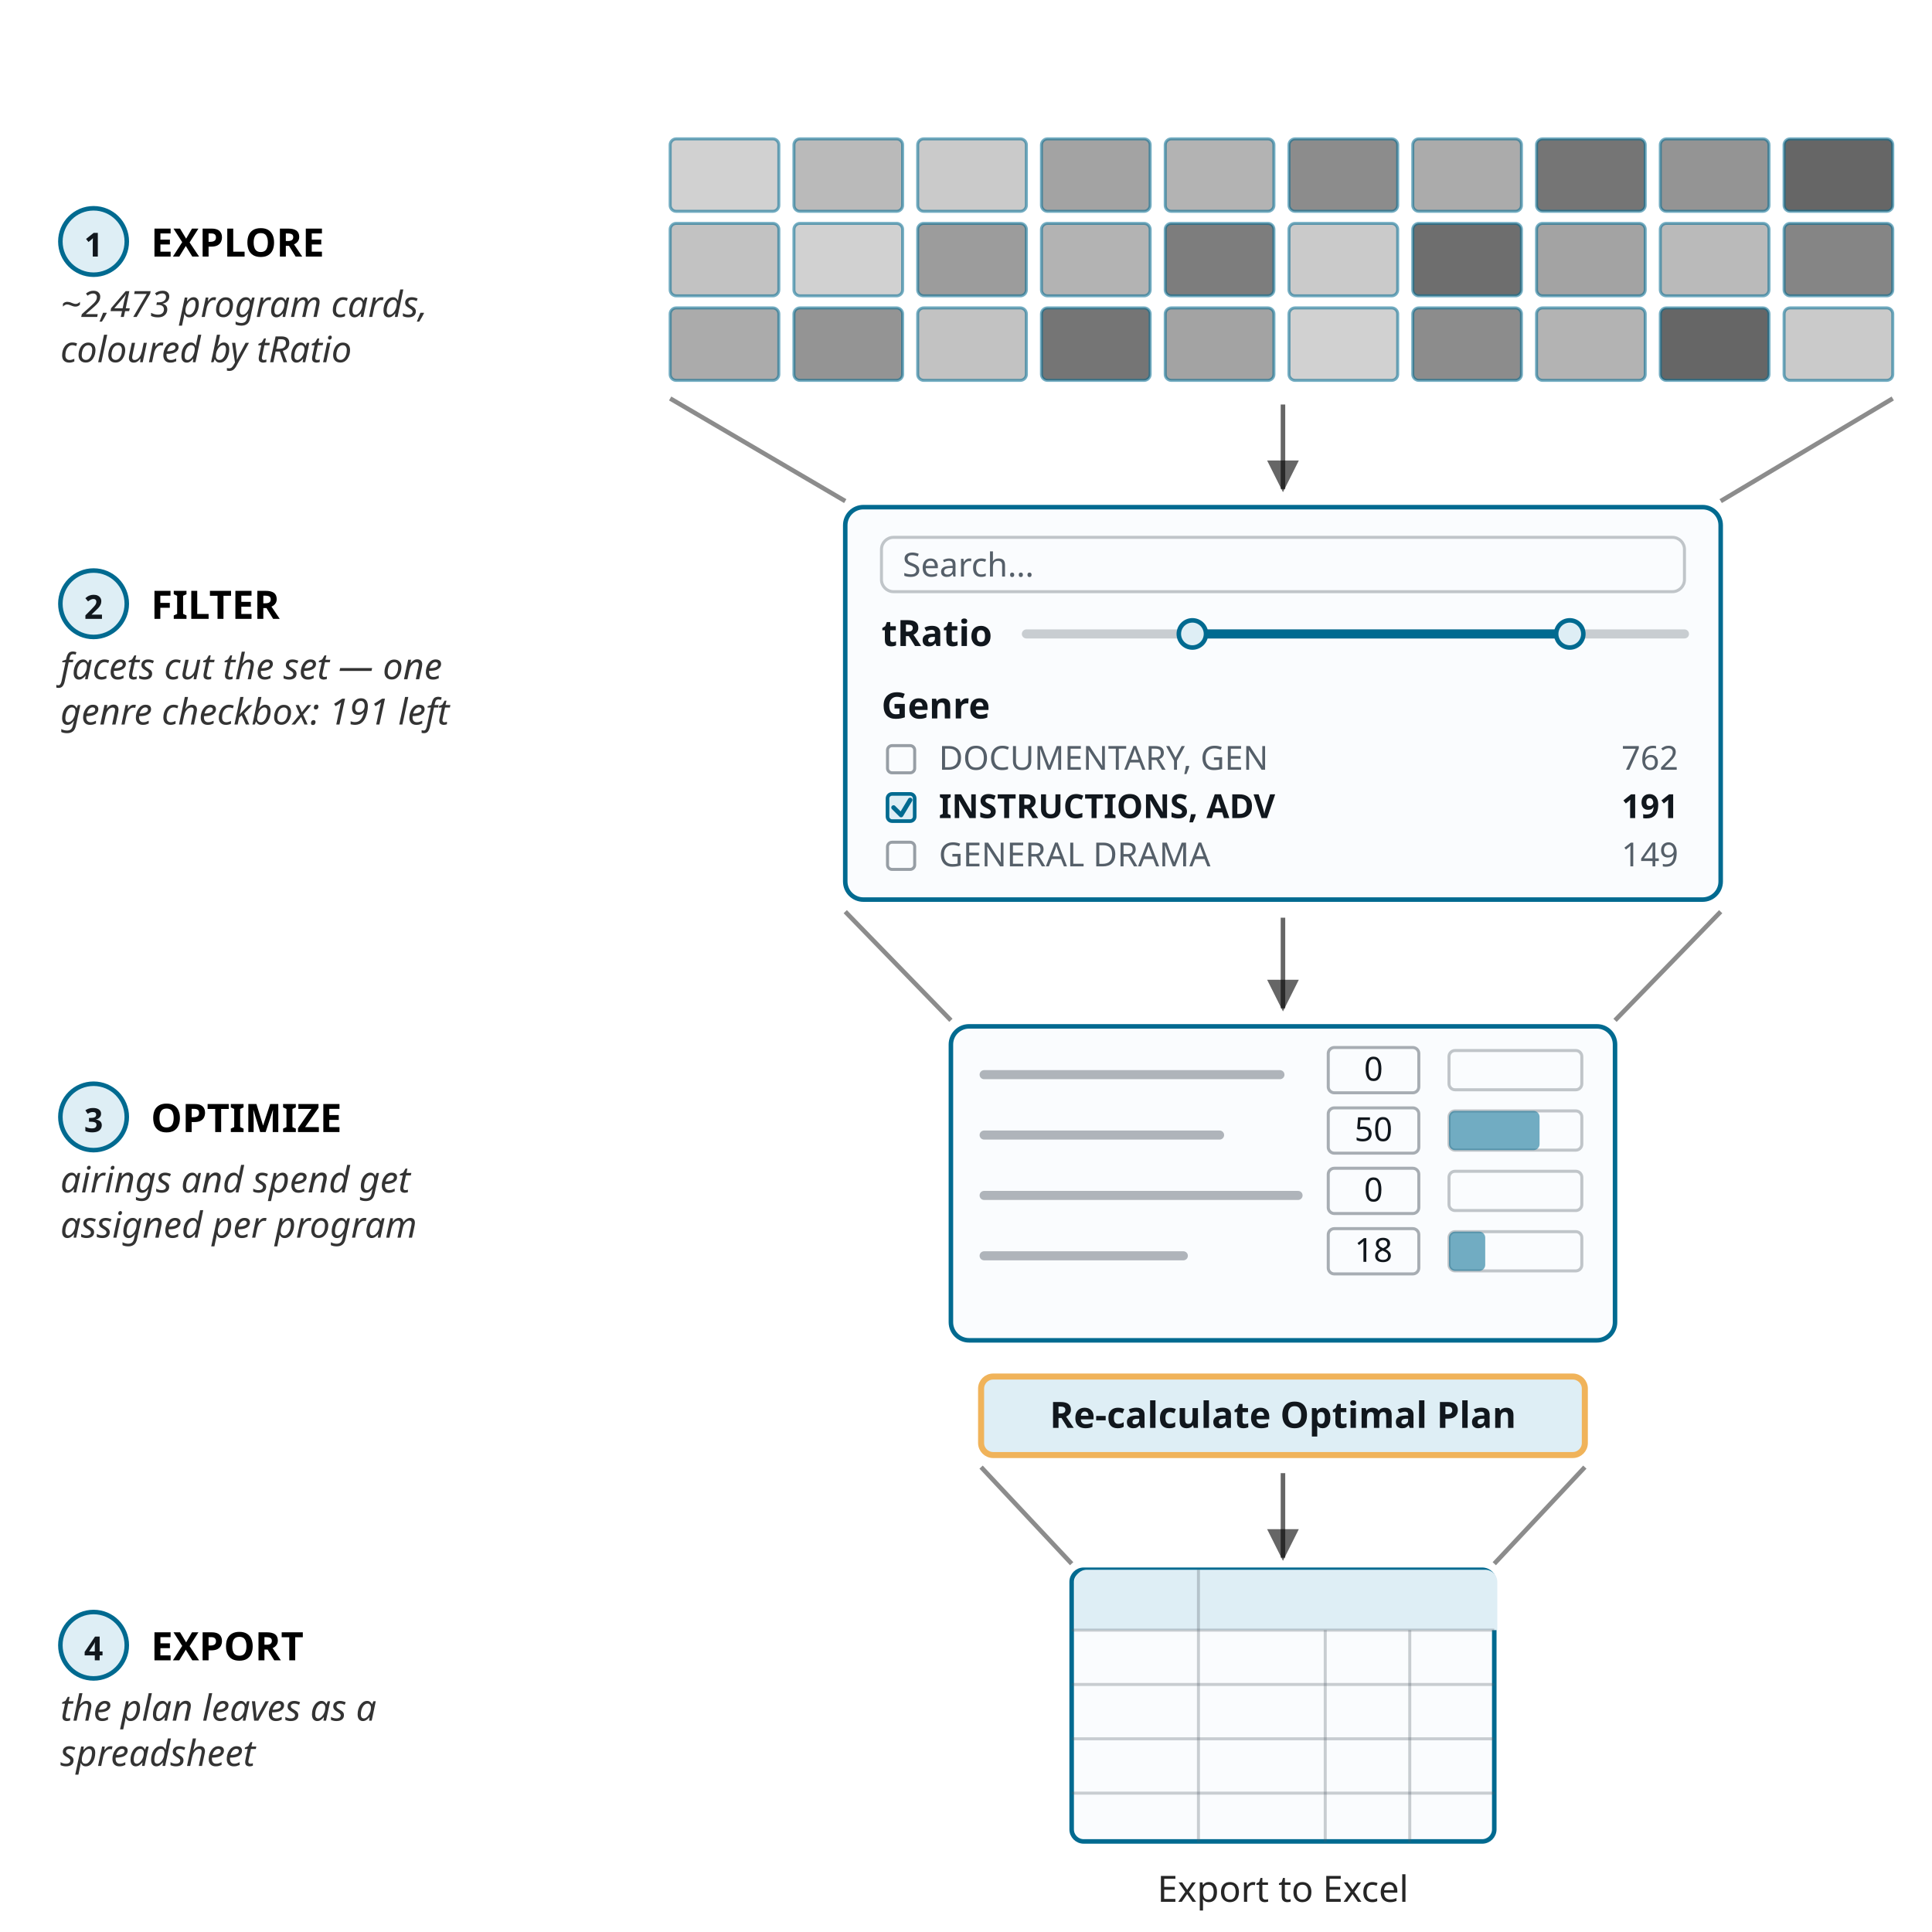
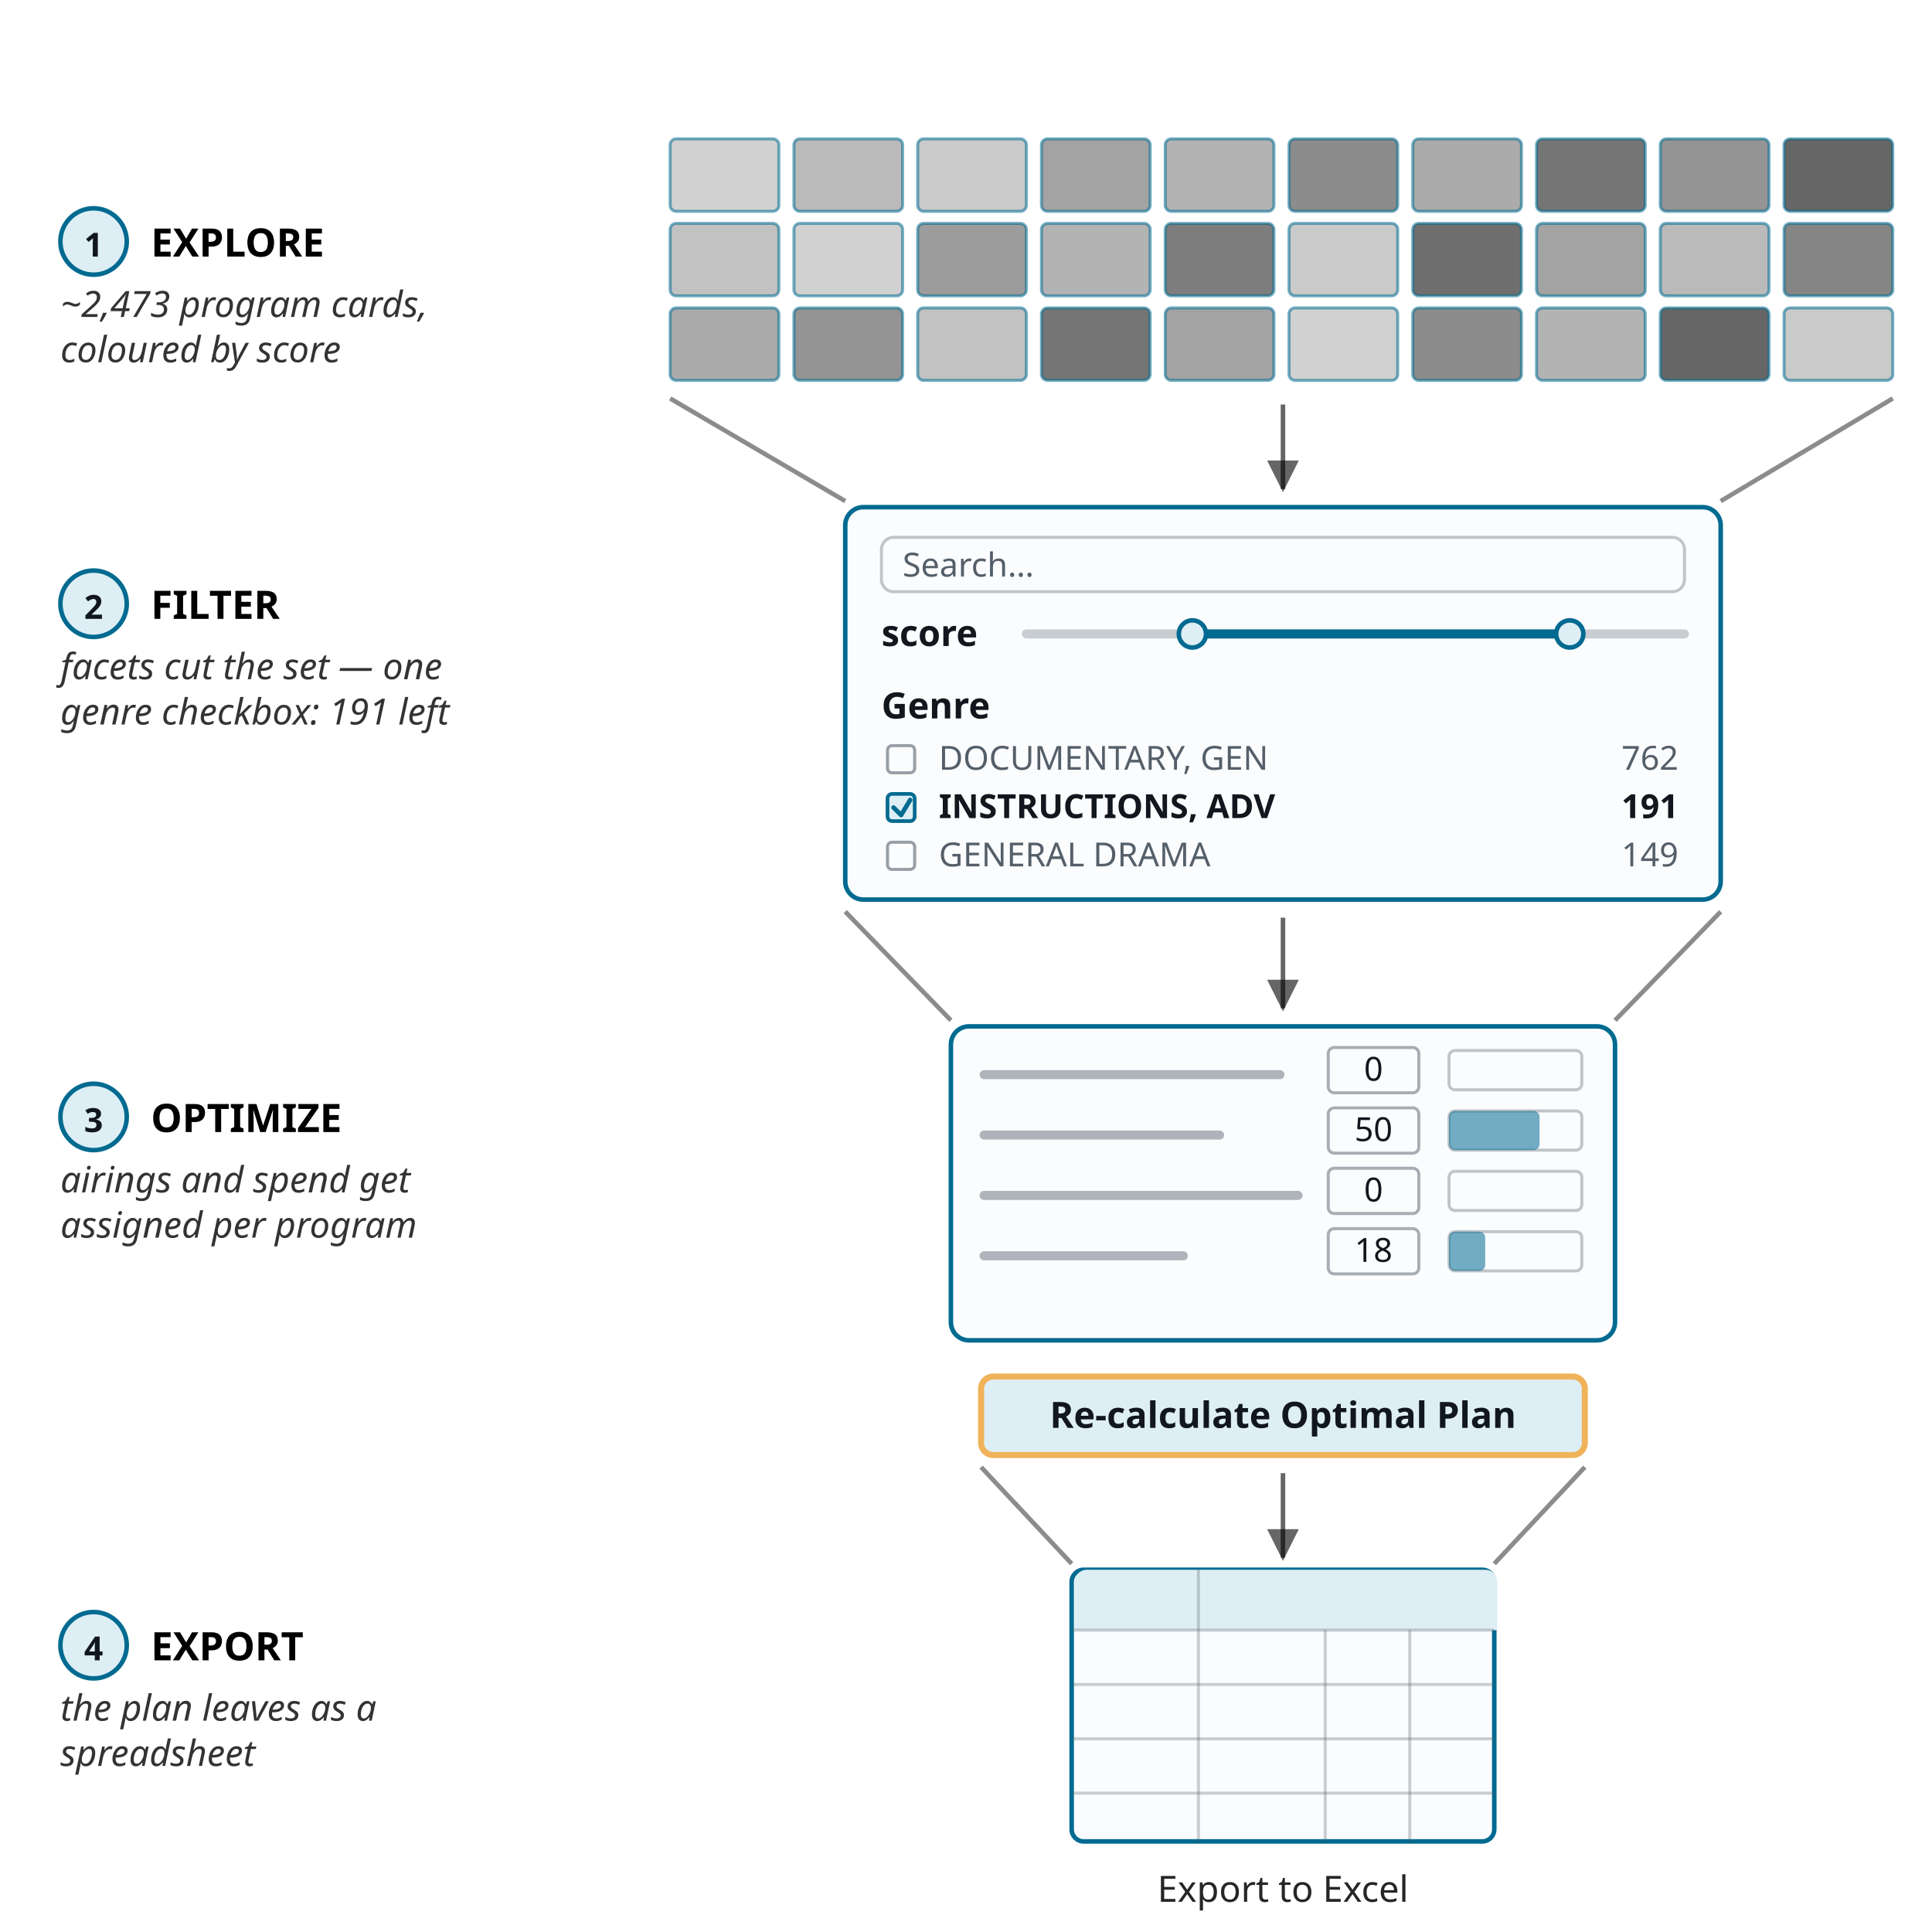
<svg xmlns="http://www.w3.org/2000/svg" width="640" height="640" viewBox="0 0 640 640" font-family="system-ui, sans-serif" font-size="13">
  <defs>
    <marker id="apv-fg" viewBox="0 0 10 10" refX="9" refY="5" markerWidth="7" markerHeight="7" orient="auto">
      <path d="M0 0 L10 5 L0 10 z" fill="currentColor" fill-opacity="0.6" />
    </marker>
  </defs>
  <circle cx="31" cy="80" r="11" fill="#deeef5" stroke="#006a90" stroke-width="1.5" />
  <text x="31" y="85" fill="#11171d" text-anchor="middle" font-size="11" font-weight="600">1</text>
  <text x="50" y="85" fill="currentColor" font-weight="600">EXPLORE</text>
  <text x="20" y="105" fill="currentColor" fill-opacity="0.8" font-size="12" font-style="italic">~2,473 program cards,</text>
-   <text x="20" y="120" fill="currentColor" fill-opacity="0.8" font-size="12" font-style="italic">coloured by tRatio</text>
+   <text x="20" y="120" fill="currentColor" fill-opacity="0.8" font-size="12" font-style="italic">coloured by score</text>
  <g stroke="#006a90" stroke-opacity="0.55" stroke-width="1" fill="currentColor">
    <rect x="222" y="46" width="36" height="24" rx="2" fill-opacity="0.18" />
    <rect x="263" y="46" width="36" height="24" rx="2" fill-opacity="0.27" />
    <rect x="304" y="46" width="36" height="24" rx="2" fill-opacity="0.21" />
    <rect x="345" y="46" width="36" height="24" rx="2" fill-opacity="0.36" />
    <rect x="386" y="46" width="36" height="24" rx="2" fill-opacity="0.30" />
    <rect x="427" y="46" width="36" height="24" rx="2" fill-opacity="0.45" />
    <rect x="468" y="46" width="36" height="24" rx="2" fill-opacity="0.33" />
    <rect x="509" y="46" width="36" height="24" rx="2" fill-opacity="0.54" />
    <rect x="550" y="46" width="36" height="24" rx="2" fill-opacity="0.42" />
    <rect x="591" y="46" width="36" height="24" rx="2" fill-opacity="0.60" />
    <rect x="222" y="74" width="36" height="24" rx="2" fill-opacity="0.24" />
    <rect x="263" y="74" width="36" height="24" rx="2" fill-opacity="0.18" />
    <rect x="304" y="74" width="36" height="24" rx="2" fill-opacity="0.39" />
    <rect x="345" y="74" width="36" height="24" rx="2" fill-opacity="0.30" />
    <rect x="386" y="74" width="36" height="24" rx="2" fill-opacity="0.51" />
    <rect x="427" y="74" width="36" height="24" rx="2" fill-opacity="0.21" />
    <rect x="468" y="74" width="36" height="24" rx="2" fill-opacity="0.57" />
    <rect x="509" y="74" width="36" height="24" rx="2" fill-opacity="0.36" />
    <rect x="550" y="74" width="36" height="24" rx="2" fill-opacity="0.27" />
    <rect x="591" y="74" width="36" height="24" rx="2" fill-opacity="0.48" />
    <rect x="222" y="102" width="36" height="24" rx="2" fill-opacity="0.33" />
    <rect x="263" y="102" width="36" height="24" rx="2" fill-opacity="0.42" />
    <rect x="304" y="102" width="36" height="24" rx="2" fill-opacity="0.24" />
    <rect x="345" y="102" width="36" height="24" rx="2" fill-opacity="0.54" />
    <rect x="386" y="102" width="36" height="24" rx="2" fill-opacity="0.36" />
    <rect x="427" y="102" width="36" height="24" rx="2" fill-opacity="0.18" />
    <rect x="468" y="102" width="36" height="24" rx="2" fill-opacity="0.45" />
    <rect x="509" y="102" width="36" height="24" rx="2" fill-opacity="0.30" />
    <rect x="550" y="102" width="36" height="24" rx="2" fill-opacity="0.60" />
    <rect x="591" y="102" width="36" height="24" rx="2" fill-opacity="0.21" />
  </g>
  <line x1="222" y1="132" x2="280" y2="166" stroke="currentColor" stroke-opacity="0.45" stroke-width="1.5" />
  <line x1="627" y1="132" x2="570" y2="166" stroke="currentColor" stroke-opacity="0.45" stroke-width="1.5" />
  <path d="M425 134 L425 162" fill="none" stroke="currentColor" stroke-opacity="0.6" stroke-width="1.5" marker-end="url(#apv-fg)" />
  <circle cx="31" cy="200" r="11" fill="#deeef5" stroke="#006a90" stroke-width="1.5" />
  <text x="31" y="205" fill="#11171d" text-anchor="middle" font-size="11" font-weight="600">2</text>
  <text x="50" y="205" fill="currentColor" font-weight="600">FILTER</text>
  <text x="20" y="225" fill="currentColor" fill-opacity="0.8" font-size="12" font-style="italic">facets cut the set — one</text>
  <text x="20" y="240" fill="currentColor" fill-opacity="0.8" font-size="12" font-style="italic">genre checkbox: 191 left</text>
  <rect x="280" y="168" width="290" height="130" rx="6" fill="#fafcfe" stroke="#006a90" stroke-width="1.5" />
  <rect x="292" y="178" width="266" height="18" rx="4" fill="none" stroke="#555f69" stroke-opacity="0.35" />
  <text x="299" y="191" fill="#555f69" font-size="11">Search…</text>
-   <text x="292" y="214" fill="#11171d" font-size="12" font-weight="600">tRatio</text>
+   <text x="292" y="214" fill="#11171d" font-size="12" font-weight="600">score</text>
  <line x1="340" y1="210" x2="558" y2="210" stroke="#555f69" stroke-opacity="0.3" stroke-width="3" stroke-linecap="round" />
  <line x1="395" y1="210" x2="520" y2="210" stroke="#006a90" stroke-width="3" stroke-linecap="round" />
  <circle cx="395" cy="210" r="4.5" fill="#deeef5" stroke="#006a90" stroke-width="1.5" />
  <circle cx="520" cy="210" r="4.5" fill="#deeef5" stroke="#006a90" stroke-width="1.5" />
  <text x="292" y="238" fill="#11171d" font-size="12" font-weight="600">Genre</text>
  <rect x="294" y="247" width="9" height="9" rx="1.5" fill="none" stroke="#555f69" stroke-opacity="0.6" />
  <text x="311" y="255" fill="#555f69" font-size="11">DOCUMENTARY, GEN</text>
  <text x="556" y="255" fill="#555f69" font-size="11" text-anchor="end">762</text>
  <rect x="294" y="263" width="9" height="9" rx="1.5" fill="#deeef5" stroke="#006a90" stroke-width="1.2" />
  <path d="M296 267.5 L298.5 270 L301.5 265" fill="none" stroke="#006a90" stroke-width="1.5" stroke-linecap="round" stroke-linejoin="round" />
  <text x="311" y="271" fill="#11171d" font-size="11" font-weight="600">INSTRUCTIONS, ADV</text>
  <text x="556" y="271" fill="#11171d" font-size="11" font-weight="600" text-anchor="end">191</text>
  <rect x="294" y="279" width="9" height="9" rx="1.5" fill="none" stroke="#555f69" stroke-opacity="0.6" />
  <text x="311" y="287" fill="#555f69" font-size="11">GENERAL DRAMA</text>
  <text x="556" y="287" fill="#555f69" font-size="11" text-anchor="end">149</text>
  <line x1="280" y1="302" x2="315" y2="338" stroke="currentColor" stroke-opacity="0.45" stroke-width="1.5" />
  <line x1="570" y1="302" x2="535" y2="338" stroke="currentColor" stroke-opacity="0.45" stroke-width="1.5" />
  <path d="M425 304 L425 334" fill="none" stroke="currentColor" stroke-opacity="0.6" stroke-width="1.5" marker-end="url(#apv-fg)" />
  <circle cx="31" cy="370" r="11" fill="#deeef5" stroke="#006a90" stroke-width="1.5" />
  <text x="31" y="375" fill="#11171d" text-anchor="middle" font-size="11" font-weight="600">3</text>
  <text x="50" y="375" fill="currentColor" font-weight="600">OPTIMIZE</text>
  <text x="20" y="395" fill="currentColor" fill-opacity="0.8" font-size="12" font-style="italic">airings and spend get</text>
  <text x="20" y="410" fill="currentColor" fill-opacity="0.8" font-size="12" font-style="italic">assigned per program</text>
  <rect x="315" y="340" width="220" height="104" rx="6" fill="#fafcfe" stroke="#006a90" stroke-width="1.5" />
  <g stroke-linecap="round">
    <line x1="326" y1="356" x2="424" y2="356" stroke="#555f69" stroke-opacity="0.45" stroke-width="3" />
    <line x1="326" y1="376" x2="404" y2="376" stroke="#555f69" stroke-opacity="0.45" stroke-width="3" />
    <line x1="326" y1="396" x2="430" y2="396" stroke="#555f69" stroke-opacity="0.45" stroke-width="3" />
    <line x1="326" y1="416" x2="392" y2="416" stroke="#555f69" stroke-opacity="0.45" stroke-width="3" />
  </g>
  <g fill="none" stroke="#555f69" stroke-opacity="0.5">
    <rect x="440" y="347" width="30" height="15" rx="2" />
    <rect x="440" y="367" width="30" height="15" rx="2" />
    <rect x="440" y="387" width="30" height="15" rx="2" />
    <rect x="440" y="407" width="30" height="15" rx="2" />
  </g>
  <g fill="#11171d" font-size="11" text-anchor="middle">
    <text x="455" y="358">0</text>
    <text x="455" y="378">50</text>
    <text x="455" y="398">0</text>
    <text x="455" y="418">18</text>
  </g>
  <g fill="none" stroke="#555f69" stroke-opacity="0.35">
    <rect x="480" y="348" width="44" height="13" rx="2" />
    <rect x="480" y="368" width="44" height="13" rx="2" />
    <rect x="480" y="388" width="44" height="13" rx="2" />
    <rect x="480" y="408" width="44" height="13" rx="2" />
  </g>
  <rect x="480" y="368" width="30" height="13" rx="2" fill="#006a90" fill-opacity="0.55" />
  <rect x="480" y="408" width="12" height="13" rx="2" fill="#006a90" fill-opacity="0.55" />
  <rect x="325" y="456" width="200" height="26" rx="4" fill="#deeef5" stroke="#f0b35a" stroke-width="2" />
  <text x="425" y="473" fill="#11171d" font-size="12" font-weight="600" text-anchor="middle">Re-calculate Optimal Plan</text>
  <line x1="325" y1="486" x2="355" y2="518" stroke="currentColor" stroke-opacity="0.45" stroke-width="1.5" />
  <line x1="525" y1="486" x2="495" y2="518" stroke="currentColor" stroke-opacity="0.45" stroke-width="1.5" />
  <path d="M425 488 L425 516" fill="none" stroke="currentColor" stroke-opacity="0.6" stroke-width="1.5" marker-end="url(#apv-fg)" />
  <circle cx="31" cy="545" r="11" fill="#deeef5" stroke="#006a90" stroke-width="1.5" />
  <text x="31" y="550" fill="#11171d" text-anchor="middle" font-size="11" font-weight="600">4</text>
  <text x="50" y="550" fill="currentColor" font-weight="600">EXPORT</text>
  <text x="20" y="570" fill="currentColor" fill-opacity="0.8" font-size="12" font-style="italic">the plan leaves as a</text>
  <text x="20" y="585" fill="currentColor" fill-opacity="0.8" font-size="12" font-style="italic">spreadsheet</text>
  <rect x="355" y="520" width="140" height="90" rx="4" fill="#fafcfe" stroke="#006a90" stroke-width="1.5" />
  <path d="M356 524 a4 4 0 0 1 4 -4 h132 a4 4 0 0 1 4 4 v16 h-140 z" fill="#deeef5" />
  <g stroke="#555f69" stroke-opacity="0.3" stroke-width="1">
    <line x1="355" y1="540" x2="495" y2="540" />
    <line x1="355" y1="558" x2="495" y2="558" />
    <line x1="355" y1="576" x2="495" y2="576" />
    <line x1="355" y1="594" x2="495" y2="594" />
    <line x1="397" y1="520" x2="397" y2="610" />
    <line x1="439" y1="540" x2="439" y2="610" />
    <line x1="467" y1="540" x2="467" y2="610" />
  </g>
  <text x="425" y="630" fill="currentColor" fill-opacity="0.85" font-size="12" text-anchor="middle">Export to Excel</text>
</svg>
